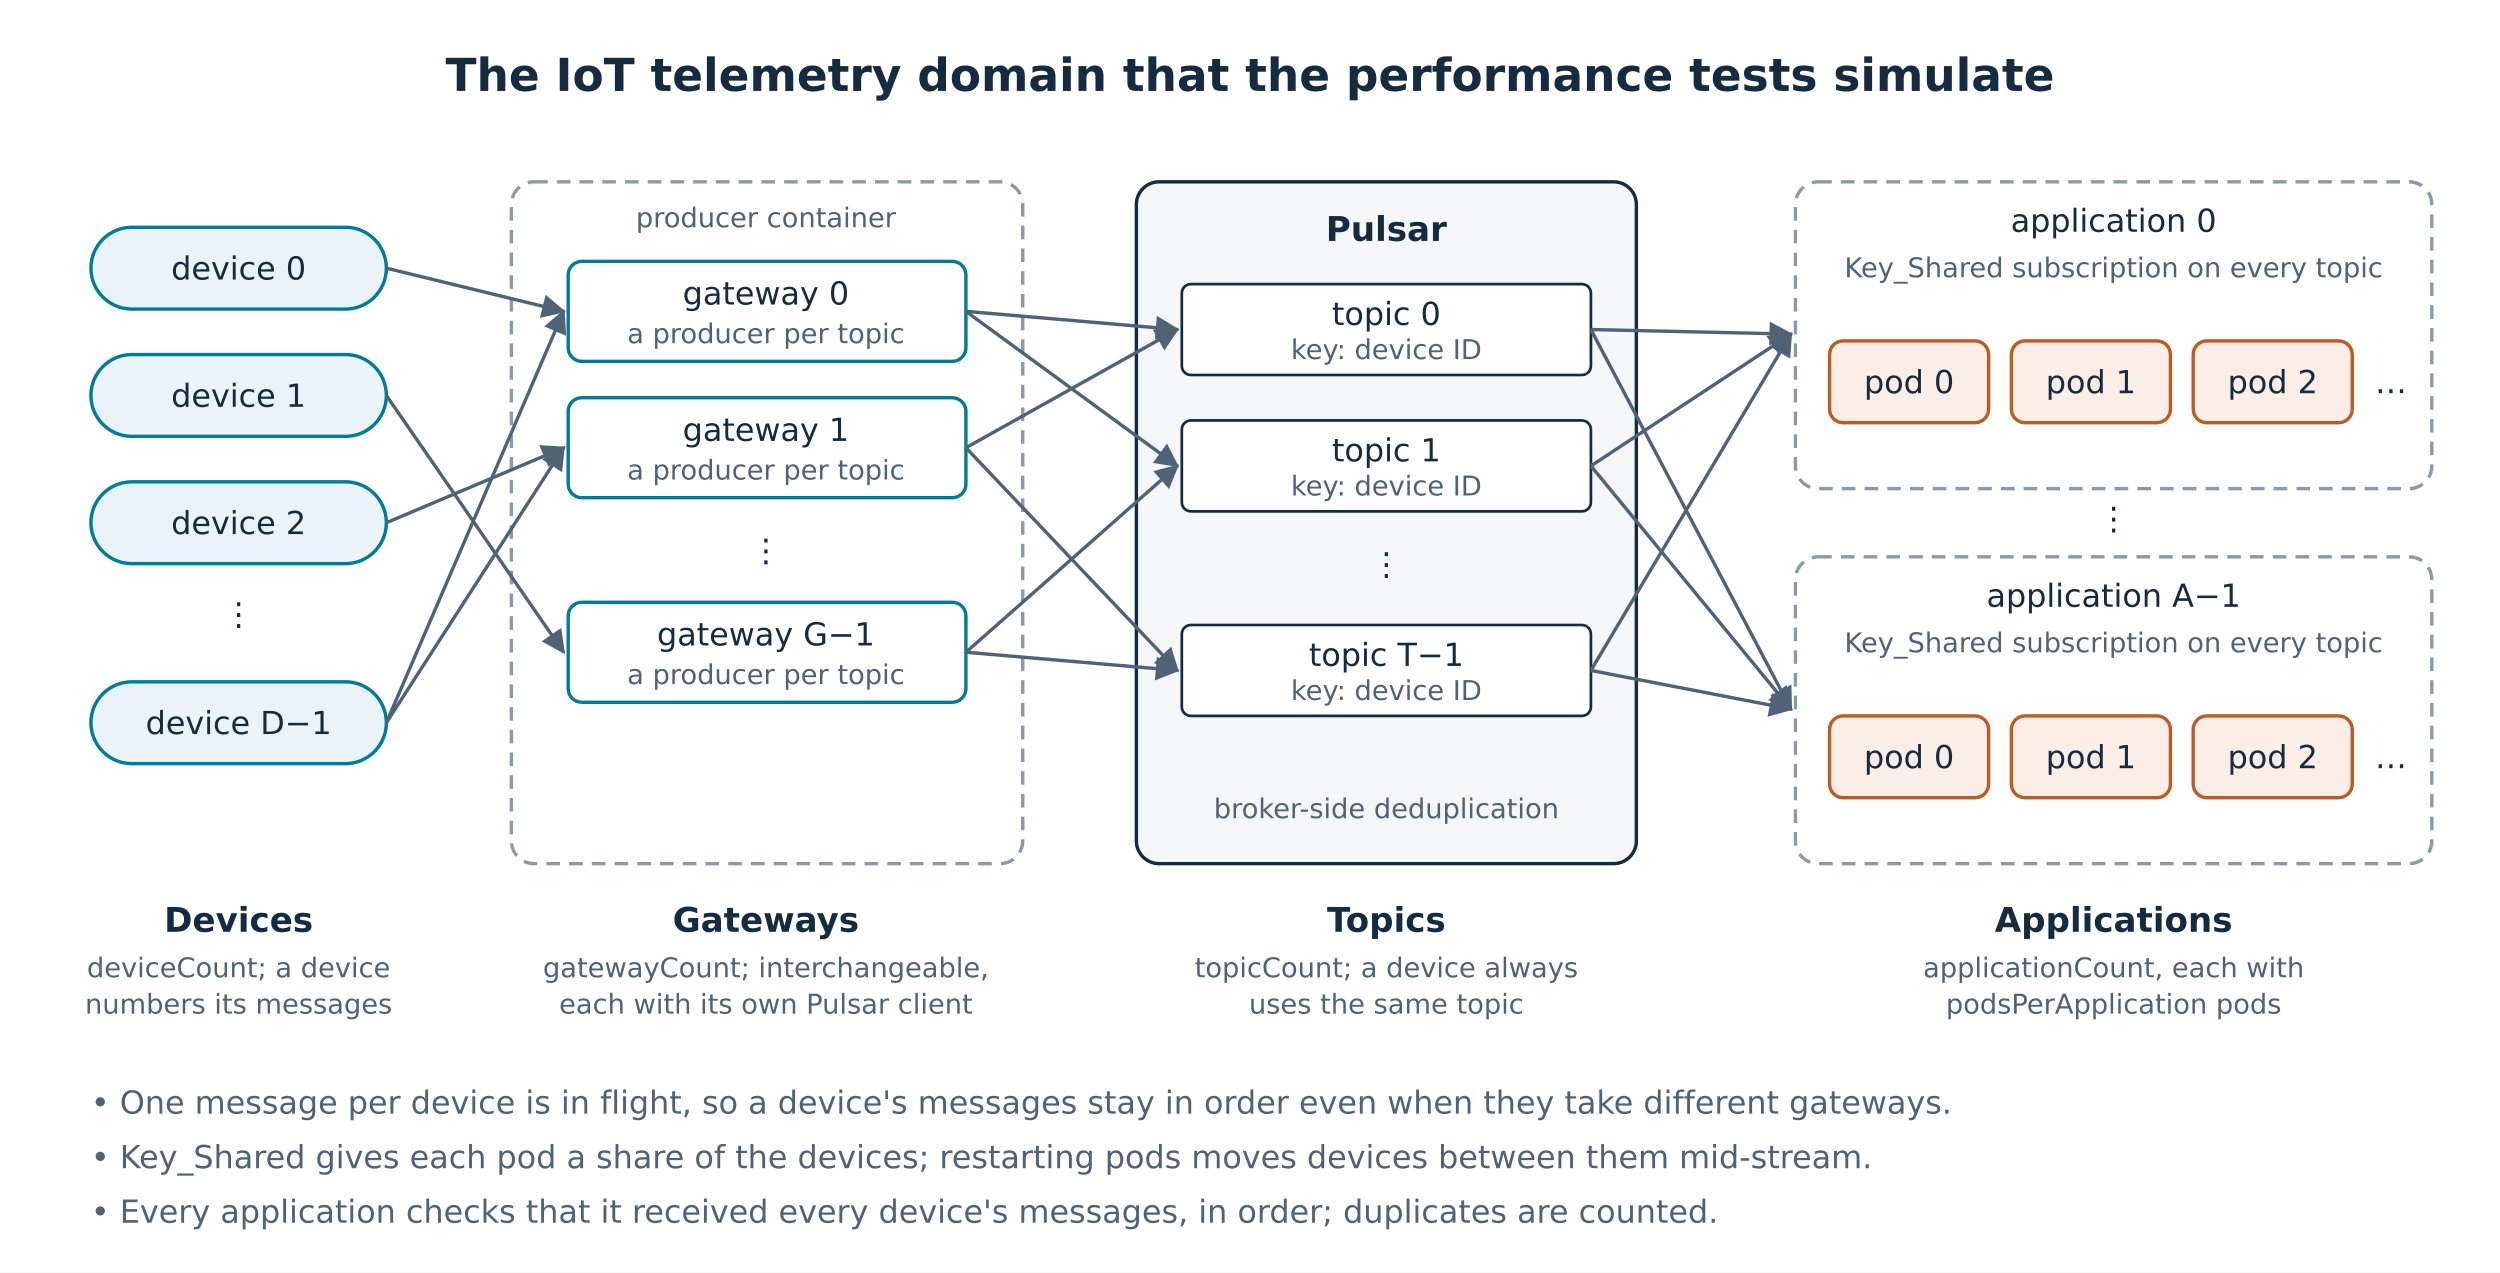
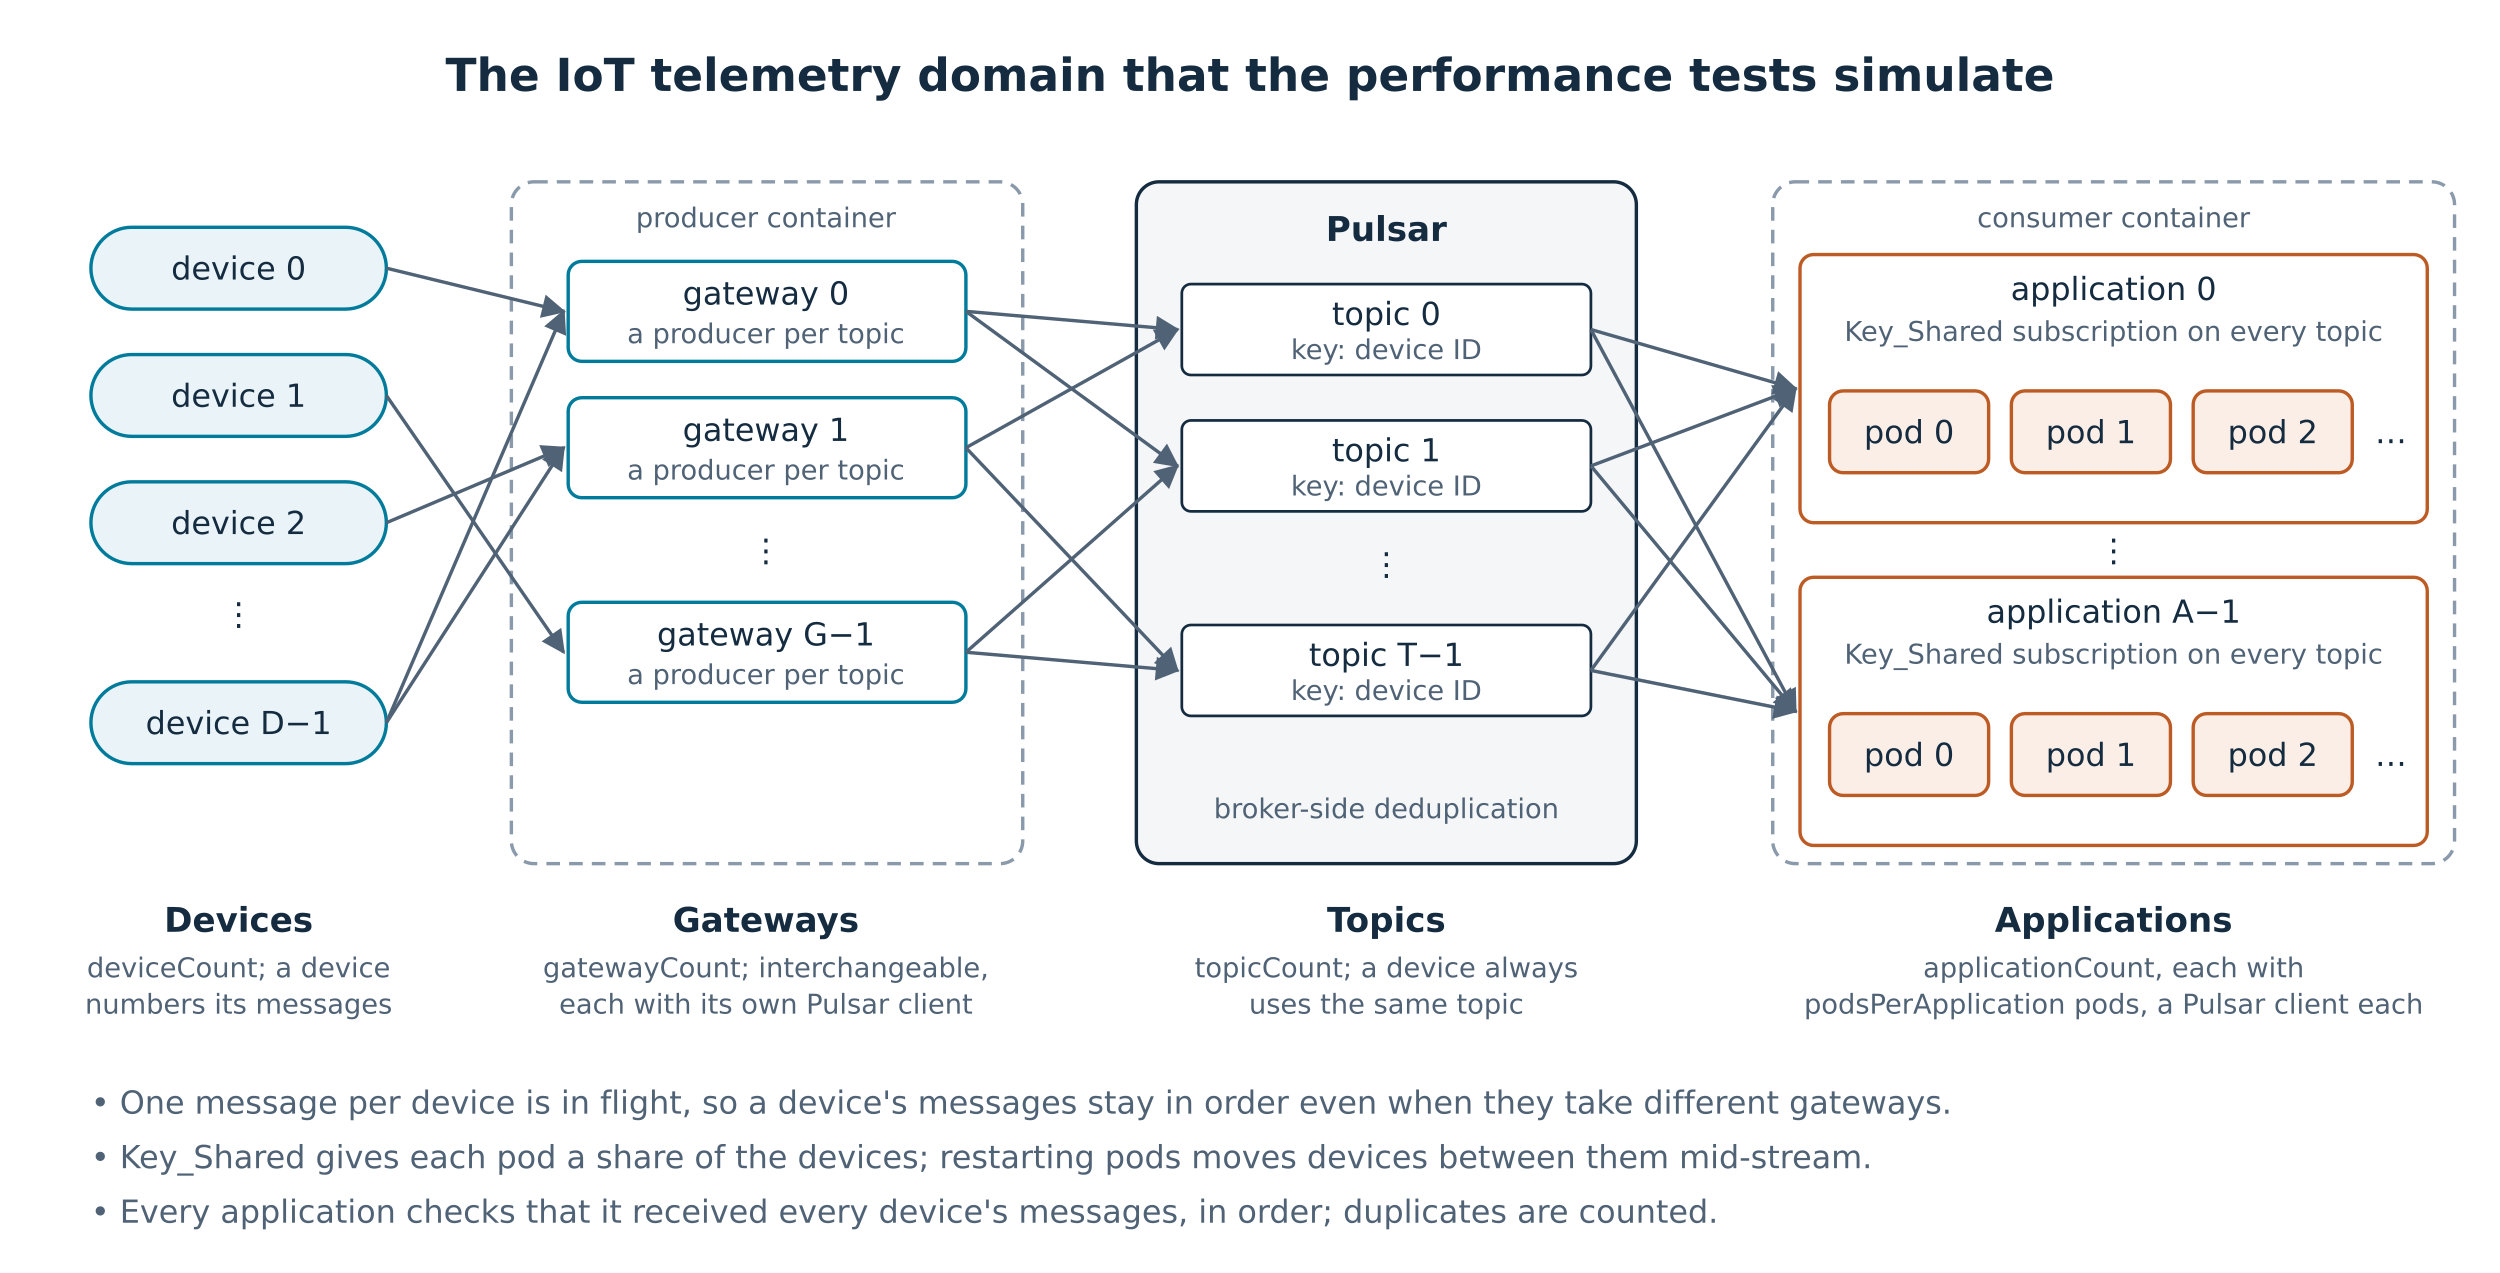
<svg xmlns="http://www.w3.org/2000/svg" viewBox="0 0 1100 560" role="img" aria-labelledby="title description">
  <defs>
    <marker id="arrow" viewBox="0 0 10 10" refX="9" refY="5" markerWidth="7" markerHeight="7" orient="auto-start-reverse">
      <path d="M0,0 L10,5 L0,10 z" fill="#506275" />
    </marker>
    <style>
      text { font-family: -apple-system, "Segoe UI", "DejaVu Sans", Arial, sans-serif; fill: #142b40; }
      .title { font-size: 20px; font-weight: bold; }
      .name { font-size: 14px; }
      .small { font-size: 12px; fill: #506275; }
      .heading { font-size: 15px; font-weight: bold; }
      .note { font-size: 14px; fill: #506275; }
      .flow { stroke: #506275; stroke-width: 1.5; fill: none; marker-end: url(#arrow); }
      .container { fill: none; stroke: #8a9aab; stroke-width: 1.5; stroke-dasharray: 6 4; }
      .device { fill: #eaf4f8; stroke: #007b9b; stroke-width: 1.5; }
      .gateway { fill: #ffffff; stroke: #007b9b; stroke-width: 1.5; }
      .pulsar { fill: #f4f6f8; stroke: #142b40; stroke-width: 1.5; }
      .topic { fill: #ffffff; stroke: #142b40; stroke-width: 1.2; }
+       .application { fill: #ffffff; stroke: #bd5b24; stroke-width: 1.5; }
      .pod { fill: #fbeee6; stroke: #bd5b24; stroke-width: 1.5; }
    </style>
  </defs>
  <rect width="1100" height="560" fill="#ffffff" />
  <text class="title" x="550" y="40" text-anchor="middle">The IoT telemetry domain that the performance tests simulate</text>
  <rect class="device" x="40" y="100" width="130" height="36" rx="18" />
  <text class="name" x="105" y="123" text-anchor="middle">device 0</text>
  <rect class="device" x="40" y="156" width="130" height="36" rx="18" />
  <text class="name" x="105" y="179" text-anchor="middle">device 1</text>
  <rect class="device" x="40" y="212" width="130" height="36" rx="18" />
  <text class="name" x="105" y="235" text-anchor="middle">device 2</text>
  <text class="name" x="105" y="275" text-anchor="middle">⋮</text>
  <rect class="device" x="40" y="300" width="130" height="36" rx="18" />
  <text class="name" x="105" y="323" text-anchor="middle">device D−1</text>
  <text class="heading" x="105" y="410" text-anchor="middle">Devices</text>
  <text class="small" x="105" y="430" text-anchor="middle">deviceCount; a device</text>
  <text class="small" x="105" y="446" text-anchor="middle">numbers its messages</text>
  <rect class="container" x="225" y="80" width="225" height="300" rx="10" />
  <text class="small" x="337" y="100" text-anchor="middle">producer container</text>
  <rect class="gateway" x="250" y="115" width="175" height="44" rx="6" />
  <text class="name" x="337" y="134" text-anchor="middle">gateway 0</text>
  <text class="small" x="337" y="151" text-anchor="middle">a producer per topic</text>
  <rect class="gateway" x="250" y="175" width="175" height="44" rx="6" />
  <text class="name" x="337" y="194" text-anchor="middle">gateway 1</text>
  <text class="small" x="337" y="211" text-anchor="middle">a producer per topic</text>
  <text class="name" x="337" y="247" text-anchor="middle">⋮</text>
  <rect class="gateway" x="250" y="265" width="175" height="44" rx="6" />
  <text class="name" x="337" y="284" text-anchor="middle">gateway G−1</text>
  <text class="small" x="337" y="301" text-anchor="middle">a producer per topic</text>
  <text class="heading" x="337" y="410" text-anchor="middle">Gateways</text>
  <text class="small" x="337" y="430" text-anchor="middle">gatewayCount; interchangeable,</text>
  <text class="small" x="337" y="446" text-anchor="middle">each with its own Pulsar client</text>
  <path class="flow" d="M170,118 L248,137" />
  <path class="flow" d="M170,174 L248,287" />
  <path class="flow" d="M170,230 L248,197" />
  <path class="flow" d="M170,318 L248,137" />
  <path class="flow" d="M170,318 L248,197" />
  <rect class="pulsar" x="500" y="80" width="220" height="300" rx="10" />
  <text class="heading" x="610" y="106" text-anchor="middle">Pulsar</text>
  <rect class="topic" x="520" y="125" width="180" height="40" rx="4" />
  <text class="name" x="610" y="143" text-anchor="middle">topic 0</text>
  <text class="small" x="610" y="158" text-anchor="middle">key: device ID</text>
  <rect class="topic" x="520" y="185" width="180" height="40" rx="4" />
  <text class="name" x="610" y="203" text-anchor="middle">topic 1</text>
  <text class="small" x="610" y="218" text-anchor="middle">key: device ID</text>
  <text class="name" x="610" y="253" text-anchor="middle">⋮</text>
  <rect class="topic" x="520" y="275" width="180" height="40" rx="4" />
  <text class="name" x="610" y="293" text-anchor="middle">topic T−1</text>
  <text class="small" x="610" y="308" text-anchor="middle">key: device ID</text>
  <text class="small" x="610" y="360" text-anchor="middle">broker-side deduplication</text>
  <text class="heading" x="610" y="410" text-anchor="middle">Topics</text>
  <text class="small" x="610" y="430" text-anchor="middle">topicCount; a device always</text>
  <text class="small" x="610" y="446" text-anchor="middle">uses the same topic</text>
  <path class="flow" d="M425,137 L518,145" />
  <path class="flow" d="M425,137 L518,205" />
  <path class="flow" d="M425,197 L518,145" />
  <path class="flow" d="M425,197 L518,295" />
  <path class="flow" d="M425,287 L518,205" />
  <path class="flow" d="M425,287 L518,295" />
-   <rect class="container" x="790" y="80" width="280" height="135" rx="10" />
-   <text class="name" x="930" y="102" text-anchor="middle">application 0</text>
-   <text class="small" x="930" y="122" text-anchor="middle">Key_Shared subscription on every topic</text>
-   <rect class="pod" x="805" y="150" width="70" height="36" rx="6" />
-   <text class="name" x="840" y="173" text-anchor="middle">pod 0</text>
-   <rect class="pod" x="885" y="150" width="70" height="36" rx="6" />
-   <text class="name" x="920" y="173" text-anchor="middle">pod 1</text>
-   <rect class="pod" x="965" y="150" width="70" height="36" rx="6" />
-   <text class="name" x="1000" y="173" text-anchor="middle">pod 2</text>
-   <text class="name" x="1052" y="173" text-anchor="middle">…</text>
-   <rect class="container" x="790" y="245" width="280" height="135" rx="10" />
-   <text class="name" x="930" y="267" text-anchor="middle">application A−1</text>
-   <text class="small" x="930" y="287" text-anchor="middle">Key_Shared subscription on every topic</text>
-   <rect class="pod" x="805" y="315" width="70" height="36" rx="6" />
-   <text class="name" x="840" y="338" text-anchor="middle">pod 0</text>
-   <rect class="pod" x="885" y="315" width="70" height="36" rx="6" />
-   <text class="name" x="920" y="338" text-anchor="middle">pod 1</text>
-   <rect class="pod" x="965" y="315" width="70" height="36" rx="6" />
-   <text class="name" x="1000" y="338" text-anchor="middle">pod 2</text>
-   <text class="name" x="1052" y="338" text-anchor="middle">…</text>
-   <text class="name" x="930" y="233" text-anchor="middle">⋮</text>
-   <path class="flow" d="M700,145 L788,147" />
-   <path class="flow" d="M700,145 L788,312" />
-   <path class="flow" d="M700,205 L788,147" />
-   <path class="flow" d="M700,205 L788,312" />
-   <path class="flow" d="M700,295 L788,147" />
-   <path class="flow" d="M700,295 L788,312" />
+   <rect class="container" x="780" y="80" width="300" height="300" rx="10" />
+   <text class="small" x="930" y="100" text-anchor="middle">consumer container</text>
+   <rect class="application" x="792" y="112" width="276" height="118" rx="6" />
+   <text class="name" x="930" y="132" text-anchor="middle">application 0</text>
+   <text class="small" x="930" y="150" text-anchor="middle">Key_Shared subscription on every topic</text>
+   <rect class="pod" x="805" y="172" width="70" height="36" rx="6" />
+   <text class="name" x="840" y="195" text-anchor="middle">pod 0</text>
+   <rect class="pod" x="885" y="172" width="70" height="36" rx="6" />
+   <text class="name" x="920" y="195" text-anchor="middle">pod 1</text>
+   <rect class="pod" x="965" y="172" width="70" height="36" rx="6" />
+   <text class="name" x="1000" y="195" text-anchor="middle">pod 2</text>
+   <text class="name" x="1052" y="195" text-anchor="middle">…</text>
+   <text class="name" x="930" y="247" text-anchor="middle">⋮</text>
+   <rect class="application" x="792" y="254" width="276" height="118" rx="6" />
+   <text class="name" x="930" y="274" text-anchor="middle">application A−1</text>
+   <text class="small" x="930" y="292" text-anchor="middle">Key_Shared subscription on every topic</text>
+   <rect class="pod" x="805" y="314" width="70" height="36" rx="6" />
+   <text class="name" x="840" y="337" text-anchor="middle">pod 0</text>
+   <rect class="pod" x="885" y="314" width="70" height="36" rx="6" />
+   <text class="name" x="920" y="337" text-anchor="middle">pod 1</text>
+   <rect class="pod" x="965" y="314" width="70" height="36" rx="6" />
+   <text class="name" x="1000" y="337" text-anchor="middle">pod 2</text>
+   <text class="name" x="1052" y="337" text-anchor="middle">…</text>
+   <path class="flow" d="M700,145 L790,171" />
+   <path class="flow" d="M700,145 L790,313" />
+   <path class="flow" d="M700,205 L790,171" />
+   <path class="flow" d="M700,205 L790,313" />
+   <path class="flow" d="M700,295 L790,171" />
+   <path class="flow" d="M700,295 L790,313" />
  <text class="heading" x="930" y="410" text-anchor="middle">Applications</text>
  <text class="small" x="930" y="430" text-anchor="middle">applicationCount, each with</text>
-   <text class="small" x="930" y="446" text-anchor="middle">podsPerApplication pods</text>
+   <text class="small" x="930" y="446" text-anchor="middle">podsPerApplication pods, a Pulsar client each</text>
  <text class="note" x="40" y="490">• One message per device is in flight, so a device's messages stay in order even when they take different gateways.</text>
  <text class="note" x="40" y="514">• Key_Shared gives each pod a share of the devices; restarting pods moves devices between them mid-stream.</text>
  <text class="note" x="40" y="538">• Every application checks that it received every device's messages, in order; duplicates are counted.</text>
</svg>
